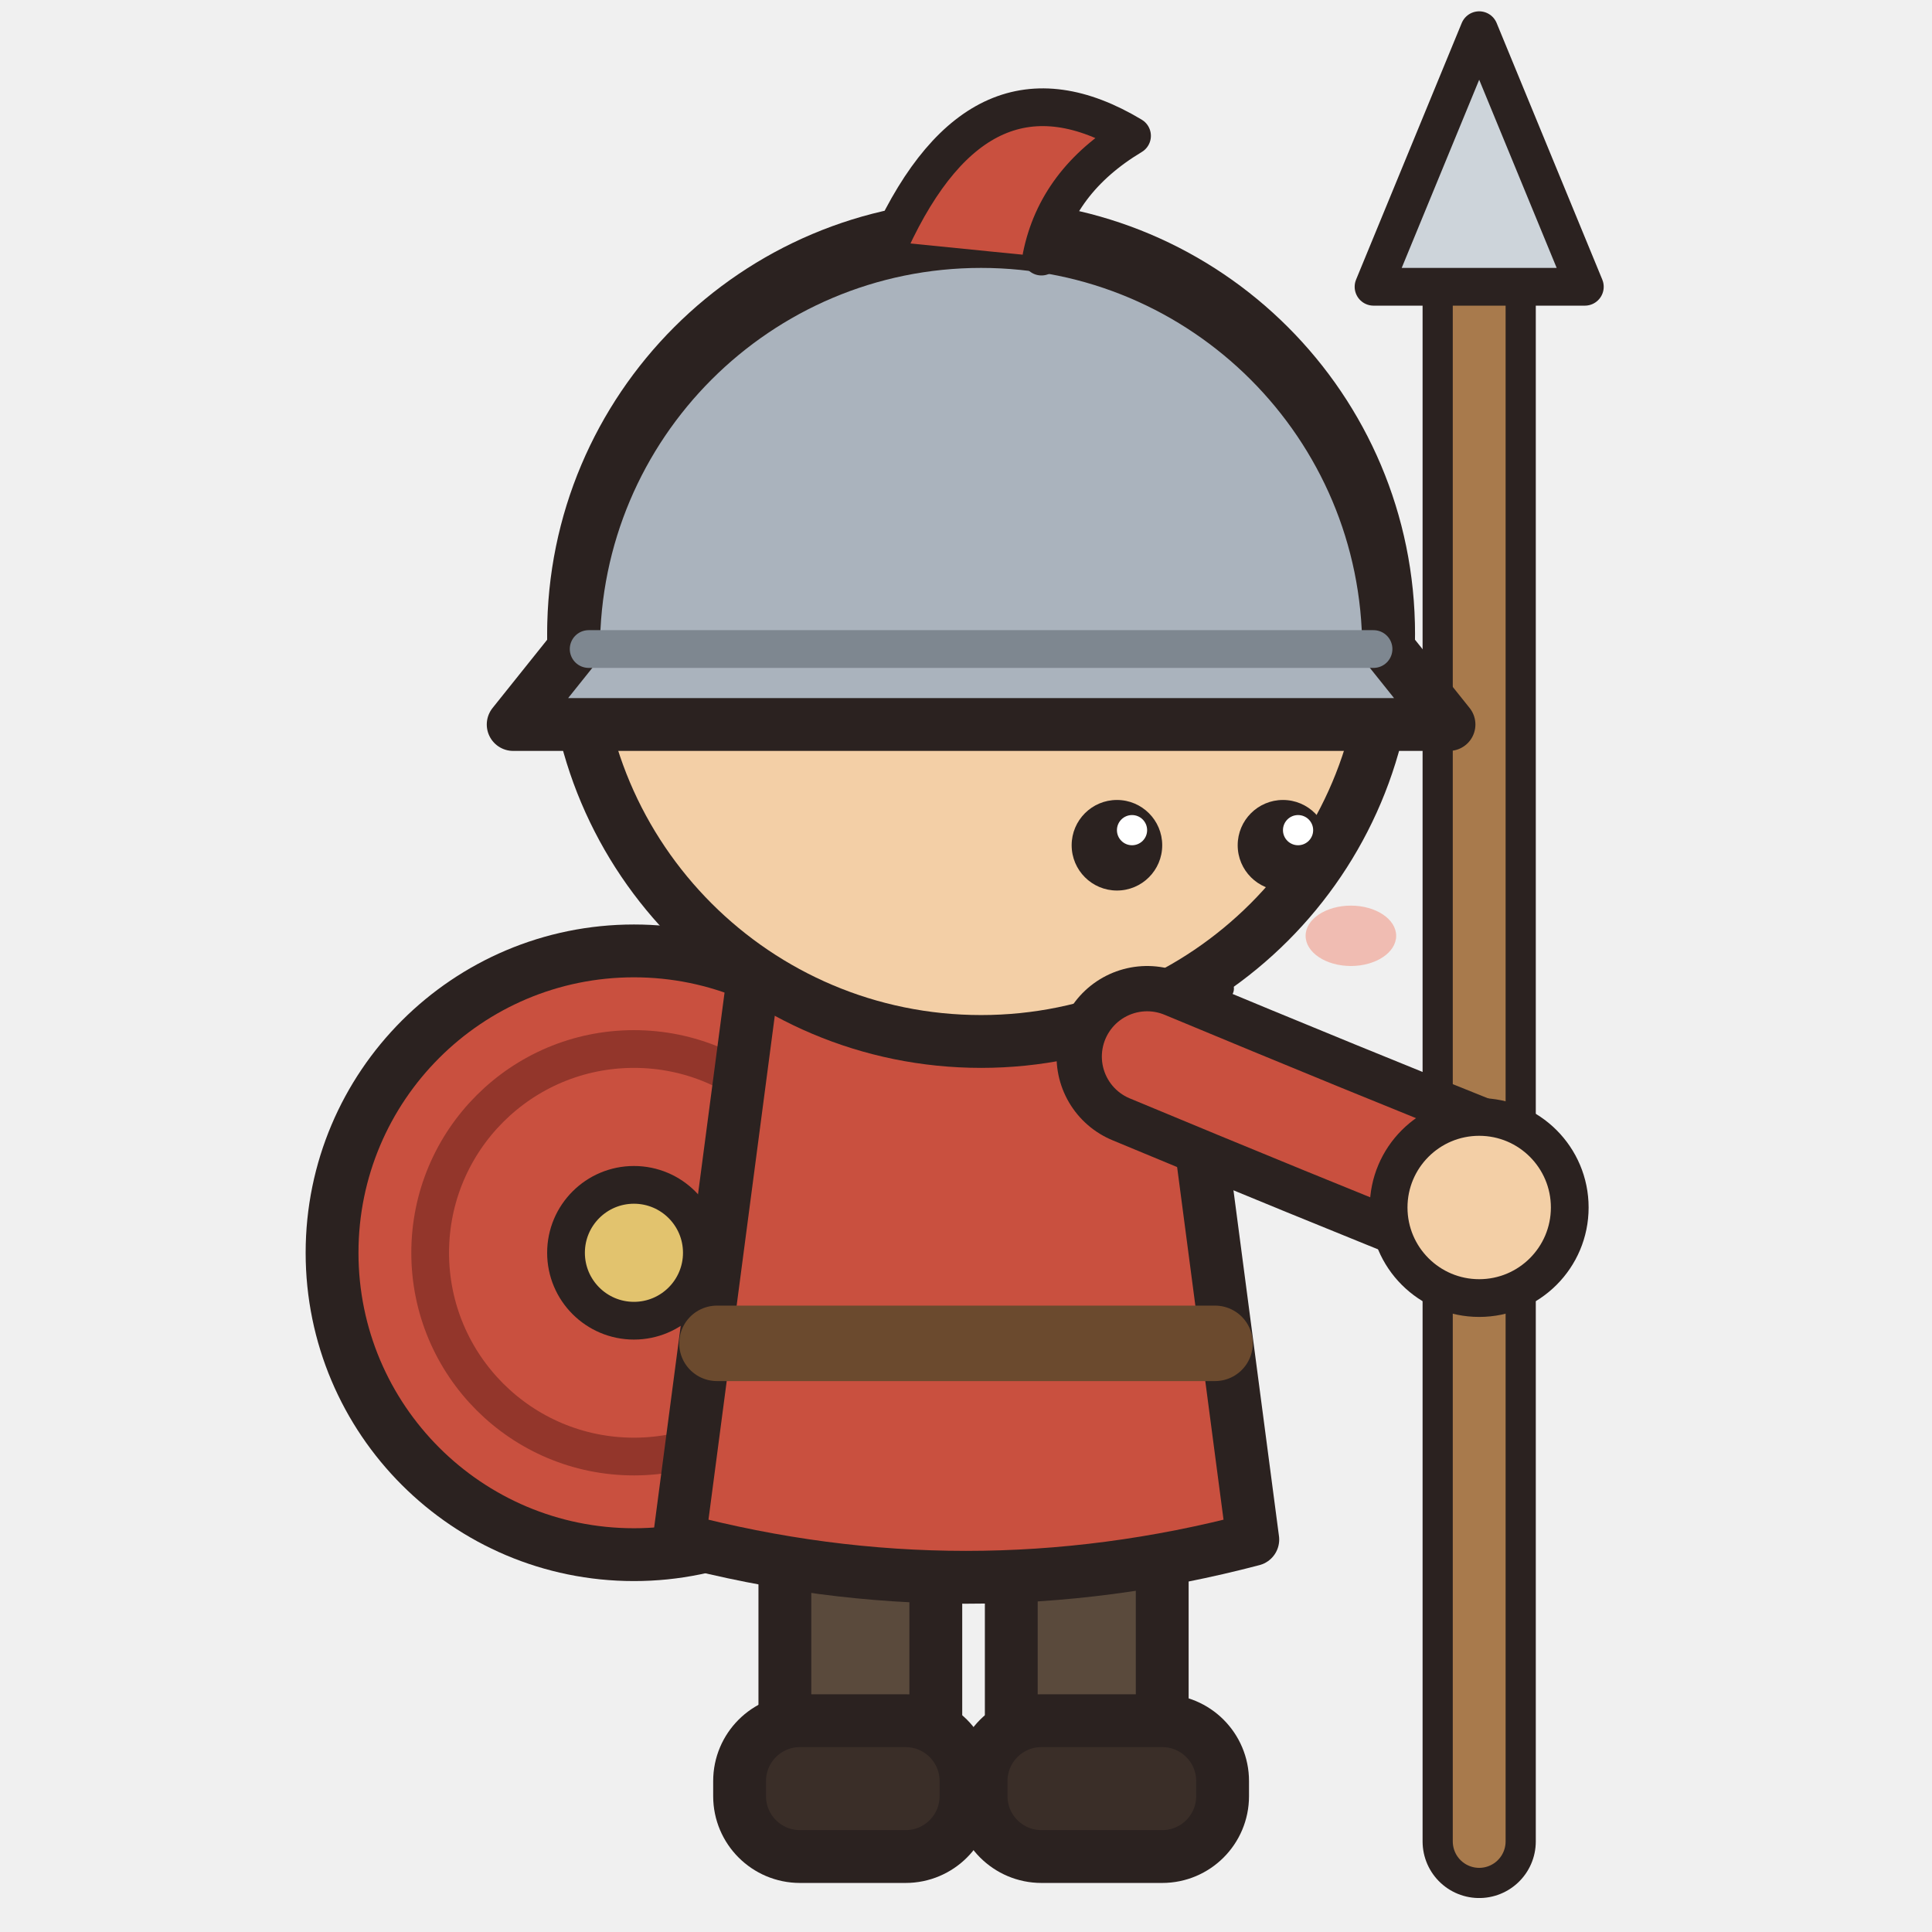
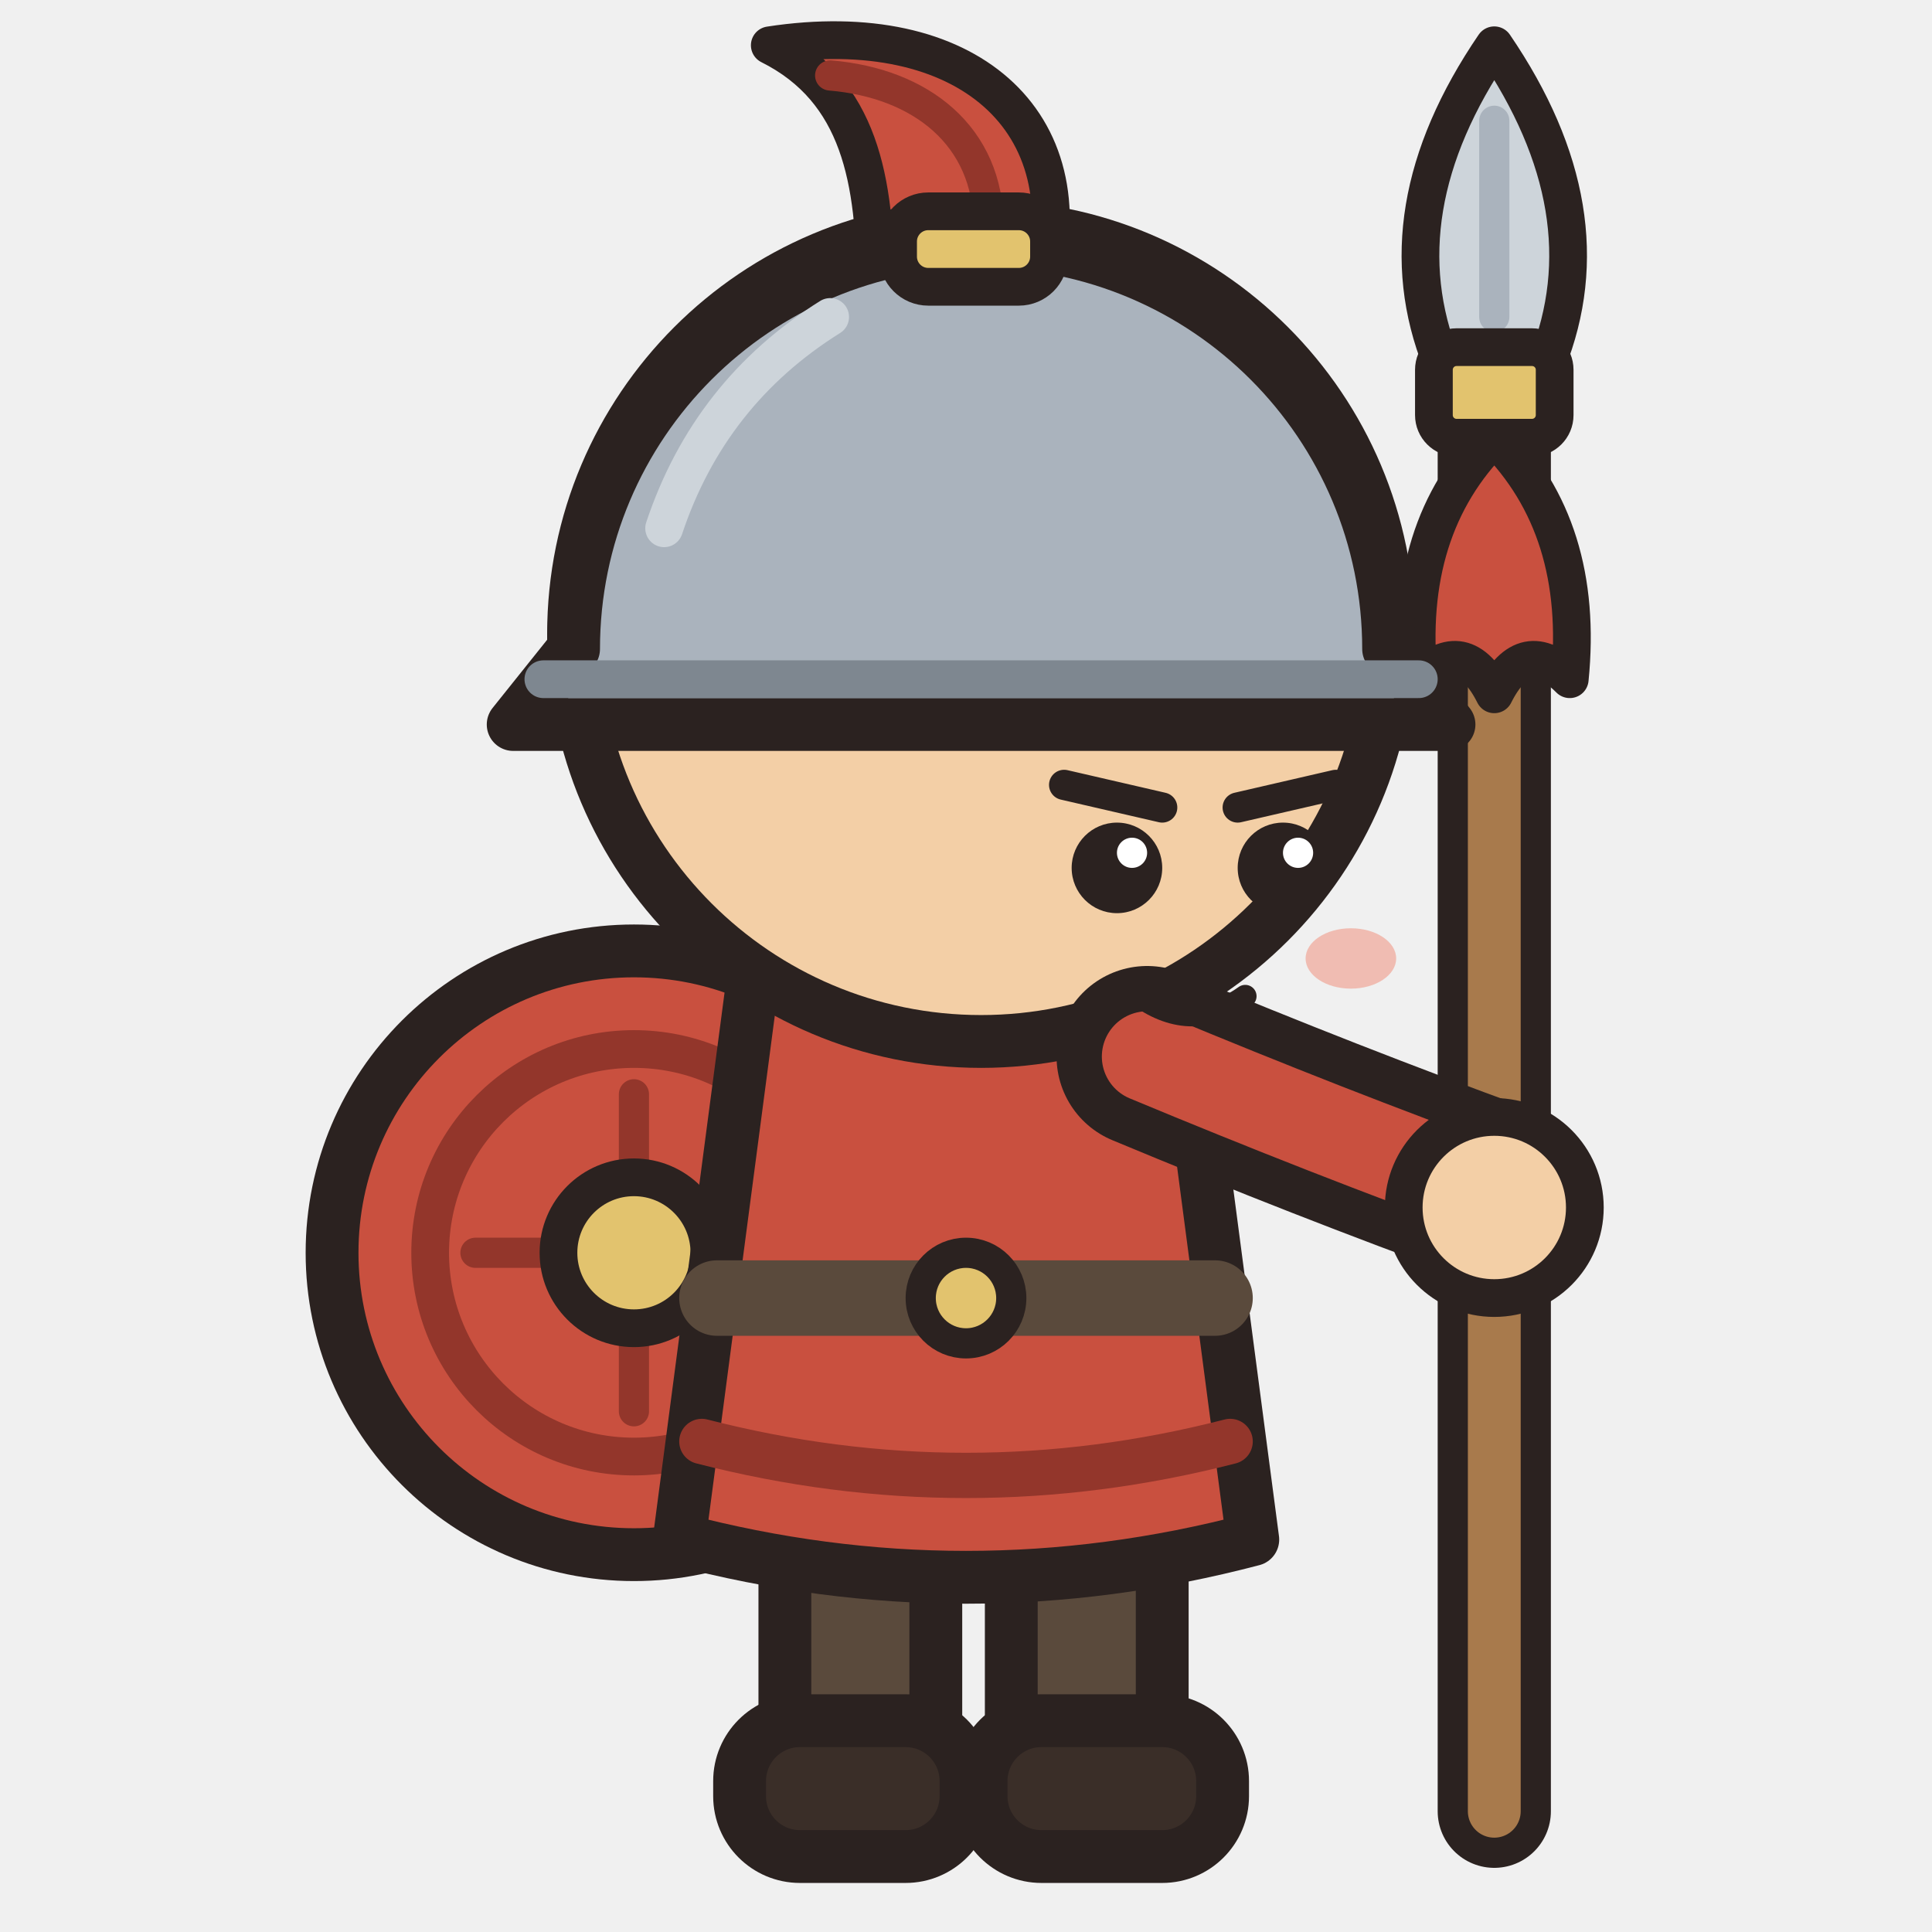
<svg xmlns="http://www.w3.org/2000/svg" viewBox="0 0 256 256" width="256" height="256">
  <g stroke="#2b2220" stroke-width="7" stroke-linejoin="round" stroke-linecap="round">
    <circle cx="84" cy="166" r="40" fill="#c9503f" />
    <circle cx="84" cy="166" r="27" fill="none" stroke="#93362b" stroke-width="5" />
-     <circle cx="84" cy="166" r="9" fill="#e2c36e" stroke-width="5" />
+     <path d="M84 145 L84 187 M63 166 L105 166" stroke="#93362b" stroke-width="4" />
+     <circle cx="84" cy="166" r="10" fill="#e2c36e" stroke-width="5" />
    <rect x="104" y="196" width="20" height="40" rx="4" fill="#5a4a3c" />
+     <rect x="98" y="228" width="30" height="18" rx="8" fill="#3a2e28" />
    <rect x="134" y="196" width="20" height="40" rx="4" fill="#5a4a3c" />
-     <rect x="98" y="228" width="30" height="18" rx="8" fill="#3a2e28" />
    <rect x="130" y="228" width="32" height="18" rx="8" fill="#3a2e28" />
    <path d="M100 128 Q128 118 156 128 L166 204 Q128 214 90 204 Z" fill="#c9503f" />
-     <path d="M95 178 L161 178" stroke="#6b4a2e" stroke-width="10" />
-     <line x1="196" y1="40" x2="196" y2="244" stroke="#2b2220" stroke-width="15" />
-     <line x1="196" y1="40" x2="196" y2="244" stroke="#a87a4c" stroke-width="7" />
-     <path d="M196 4 L210 38 L182 38 Z" fill="#cdd4da" stroke-width="5" />
+     <path d="M93 191 Q128 200 163 191" fill="none" stroke="#93362b" stroke-width="6" />
+     <path d="M95 172 L161 172" stroke="#5a4a3c" stroke-width="10" />
+     <circle cx="128" cy="172" r="6" fill="#e2c36e" stroke-width="4" />
+     <line x1="198" y1="50" x2="198" y2="240" stroke="#2b2220" stroke-width="15" />
+     <line x1="198" y1="50" x2="198" y2="240" stroke="#a87a4c" stroke-width="7" />
+     <path d="M198 58 Q186 70 188 90 Q194 84 198 92 Q202 84 208 90 Q210 70 198 58 Z" fill="#c9503f" stroke-width="5" />
+     <path d="M198 6 Q213 28 205 48 L191 48 Q183 28 198 6 Z" fill="#cdd4da" stroke-width="5" />
+     <path d="M198 16 L198 42" stroke="#aab3bd" stroke-width="4" />
+     <rect x="190" y="46" width="16" height="12" rx="3" fill="#e2c36e" stroke-width="5" />
+     <path d="M138 38 C144 16 128 2 102 6 C114 12 116 24 116 38 Z" fill="#c9503f" stroke-width="5" />
+     <path d="M131 30 C131 18 122 11 110 10" fill="none" stroke="#93362b" stroke-width="4" />
    <circle cx="130" cy="84" r="54" fill="#f3cfa6" />
    <path d="M76 86 A54 54 0 0 1 184 86 L192 96 L68 96 Z" fill="#aab3bd" />
-     <path d="M78 86 L182 86" stroke="#7e8790" stroke-width="5" />
-     <path d="M118 32 Q130 6 150 18 Q140 24 138 34" fill="#c9503f" stroke-width="5" />
-     <path d="M152 140 Q176 150 196 158" fill="none" stroke="#2b2220" stroke-width="24" />
-     <path d="M152 140 Q176 150 196 158" fill="none" stroke="#c9503f" stroke-width="12" />
-     <circle cx="196" cy="160" r="12" fill="#f3cfa6" stroke-width="5" />
+     <path d="M88 70 Q94 52 110 42" fill="none" stroke="#cdd4da" stroke-width="5" />
+     <path d="M72 90 L188 90" stroke="#7e8790" stroke-width="5" />
+     <rect x="119" y="28" width="20" height="10" rx="4" fill="#e2c36e" stroke-width="5" />
+     <path d="M152 140 Q176 150 198 158" fill="none" stroke="#2b2220" stroke-width="24" />
+     <path d="M152 140 Q176 150 198 158" fill="none" stroke="#c9503f" stroke-width="12" />
+     <circle cx="198" cy="160" r="12" fill="#f3cfa6" stroke-width="5" />
  </g>
-   <circle cx="148" cy="112" r="6" fill="#2b2220" />
-   <circle cx="170" cy="112" r="6" fill="#2b2220" />
-   <circle cx="150" cy="110" r="2" fill="#fff" />
-   <circle cx="172" cy="110" r="2" fill="#fff" />
-   <ellipse cx="179" cy="124" rx="6" ry="4" fill="#f09a88" opacity="0.6" />
-   <path d="M150 130 Q156 135 162 131" fill="none" stroke="#2b2220" stroke-width="3" stroke-linecap="round" />
+   <path d="M141 104 L154 107 M164 107 L177 104" stroke="#2b2220" stroke-width="4" stroke-linecap="round" />
+   <circle cx="148" cy="115" r="6" fill="#2b2220" />
+   <circle cx="170" cy="115" r="6" fill="#2b2220" />
+   <circle cx="150" cy="113" r="2" fill="#fff" />
+   <circle cx="172" cy="113" r="2" fill="#fff" />
+   <ellipse cx="179" cy="127" rx="6" ry="4" fill="#f09a88" opacity="0.6" />
+   <path d="M151 132 Q158 137 165 132" fill="none" stroke="#2b2220" stroke-width="3" stroke-linecap="round" />
</svg>
